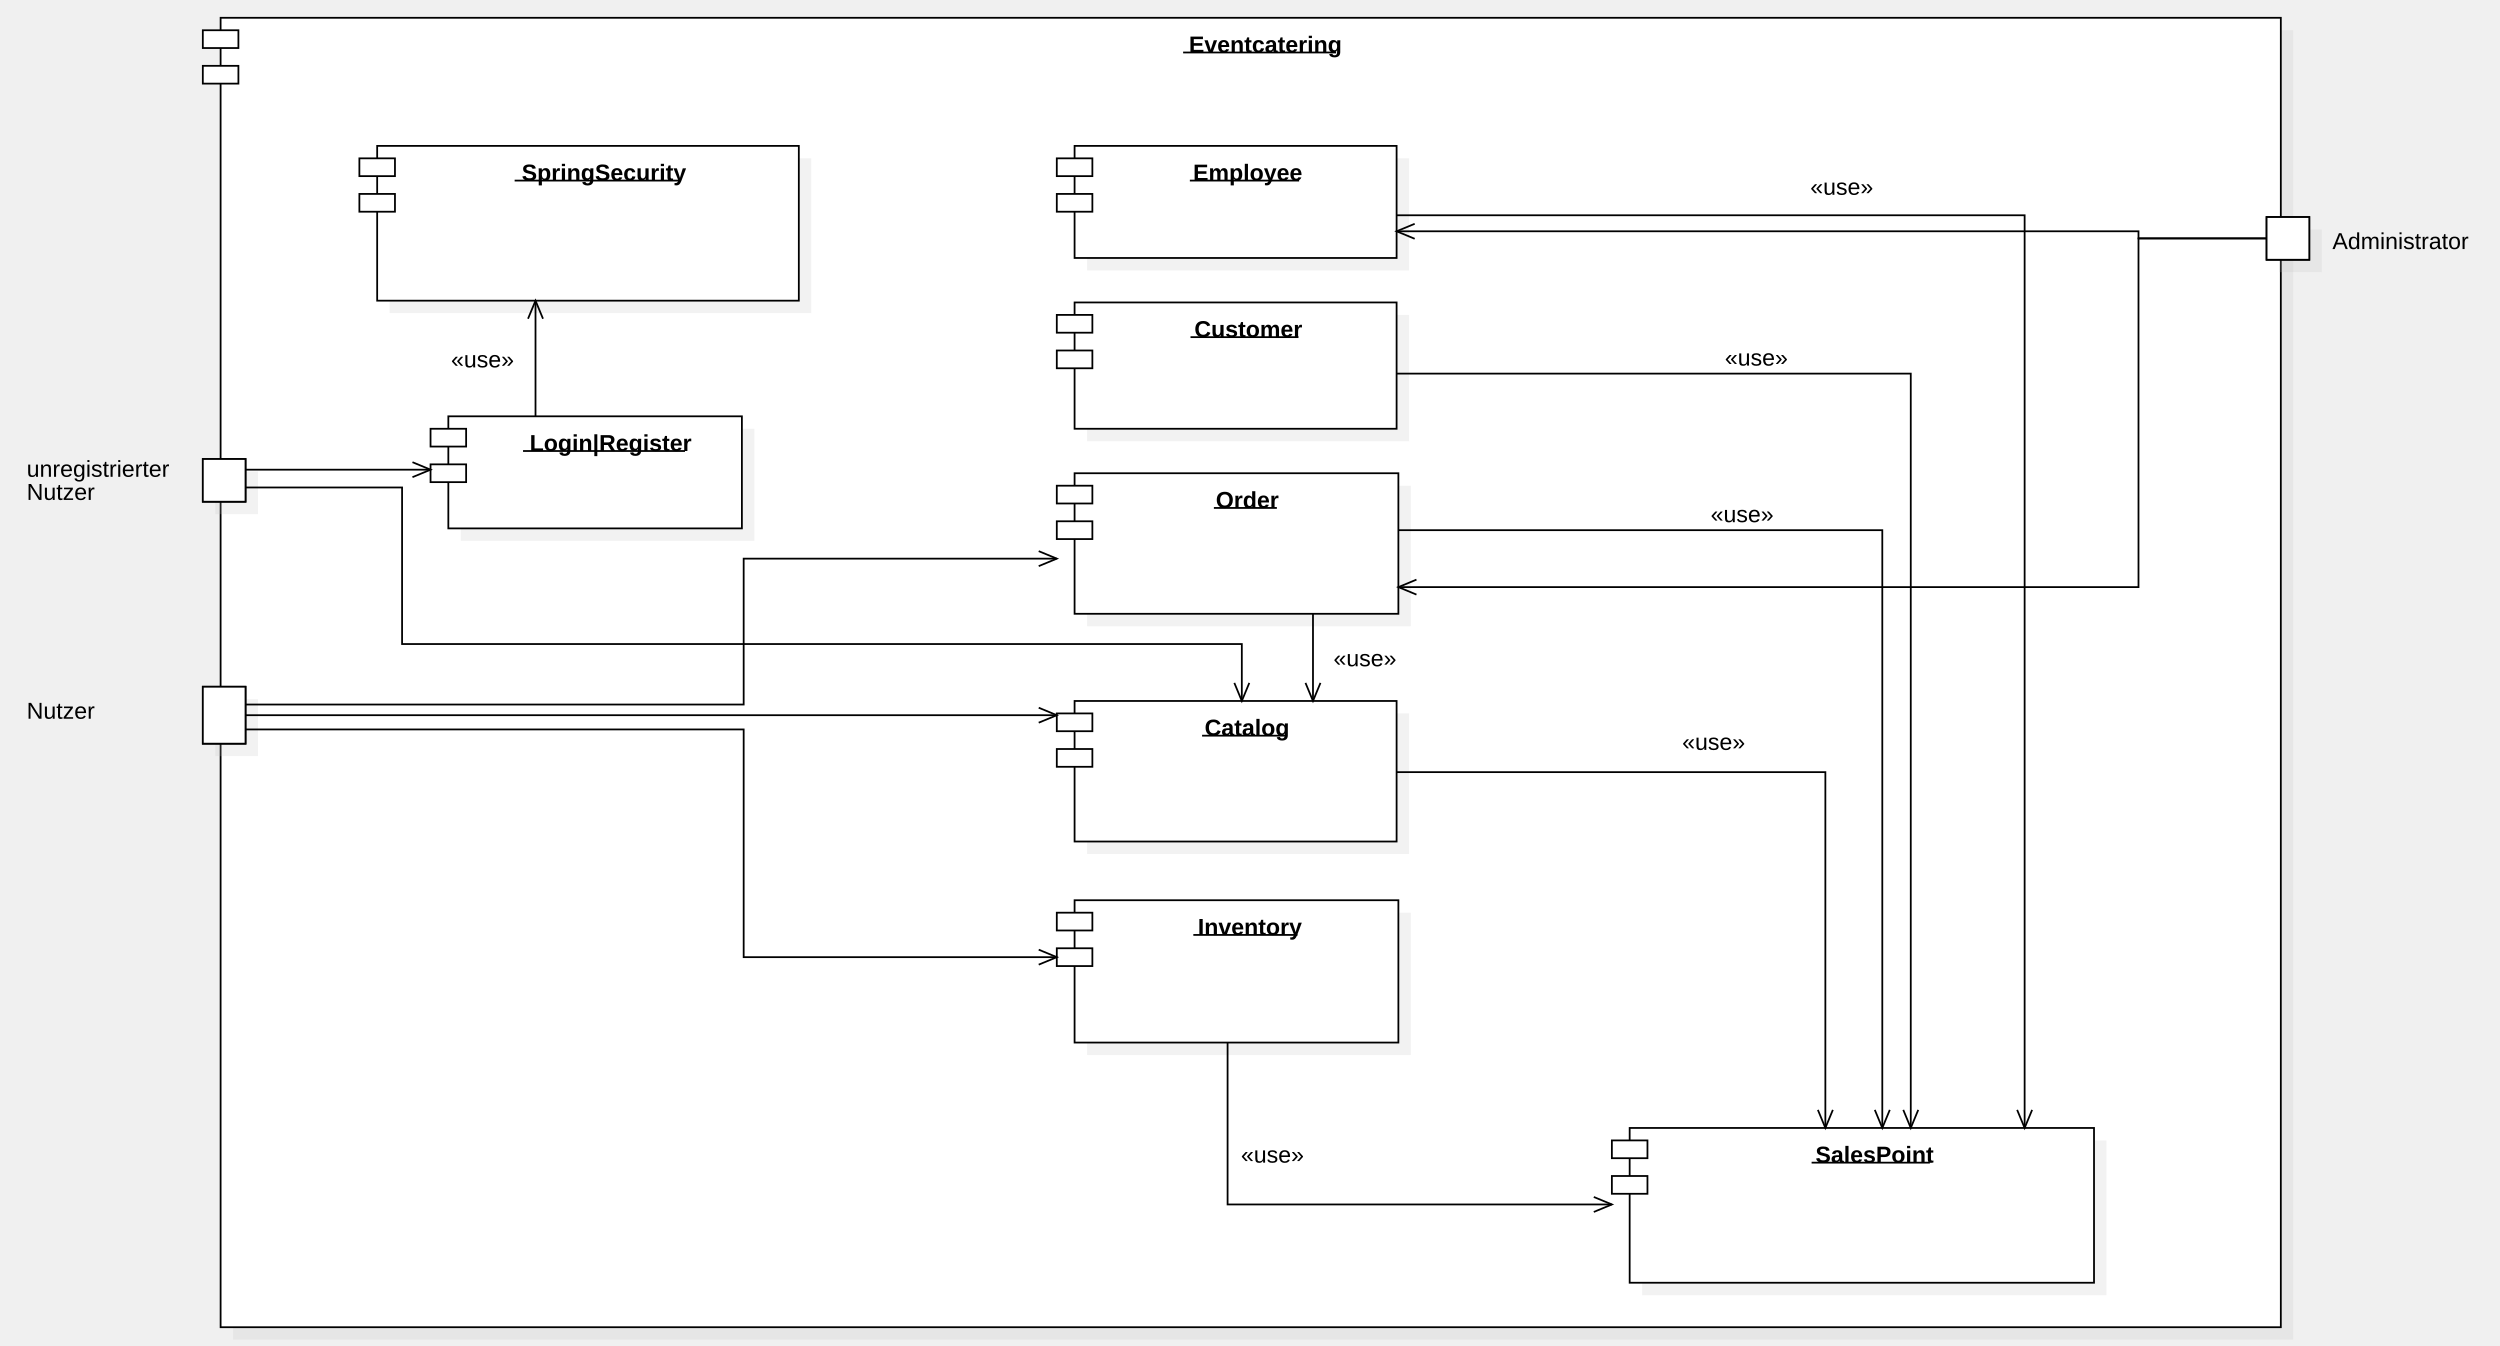
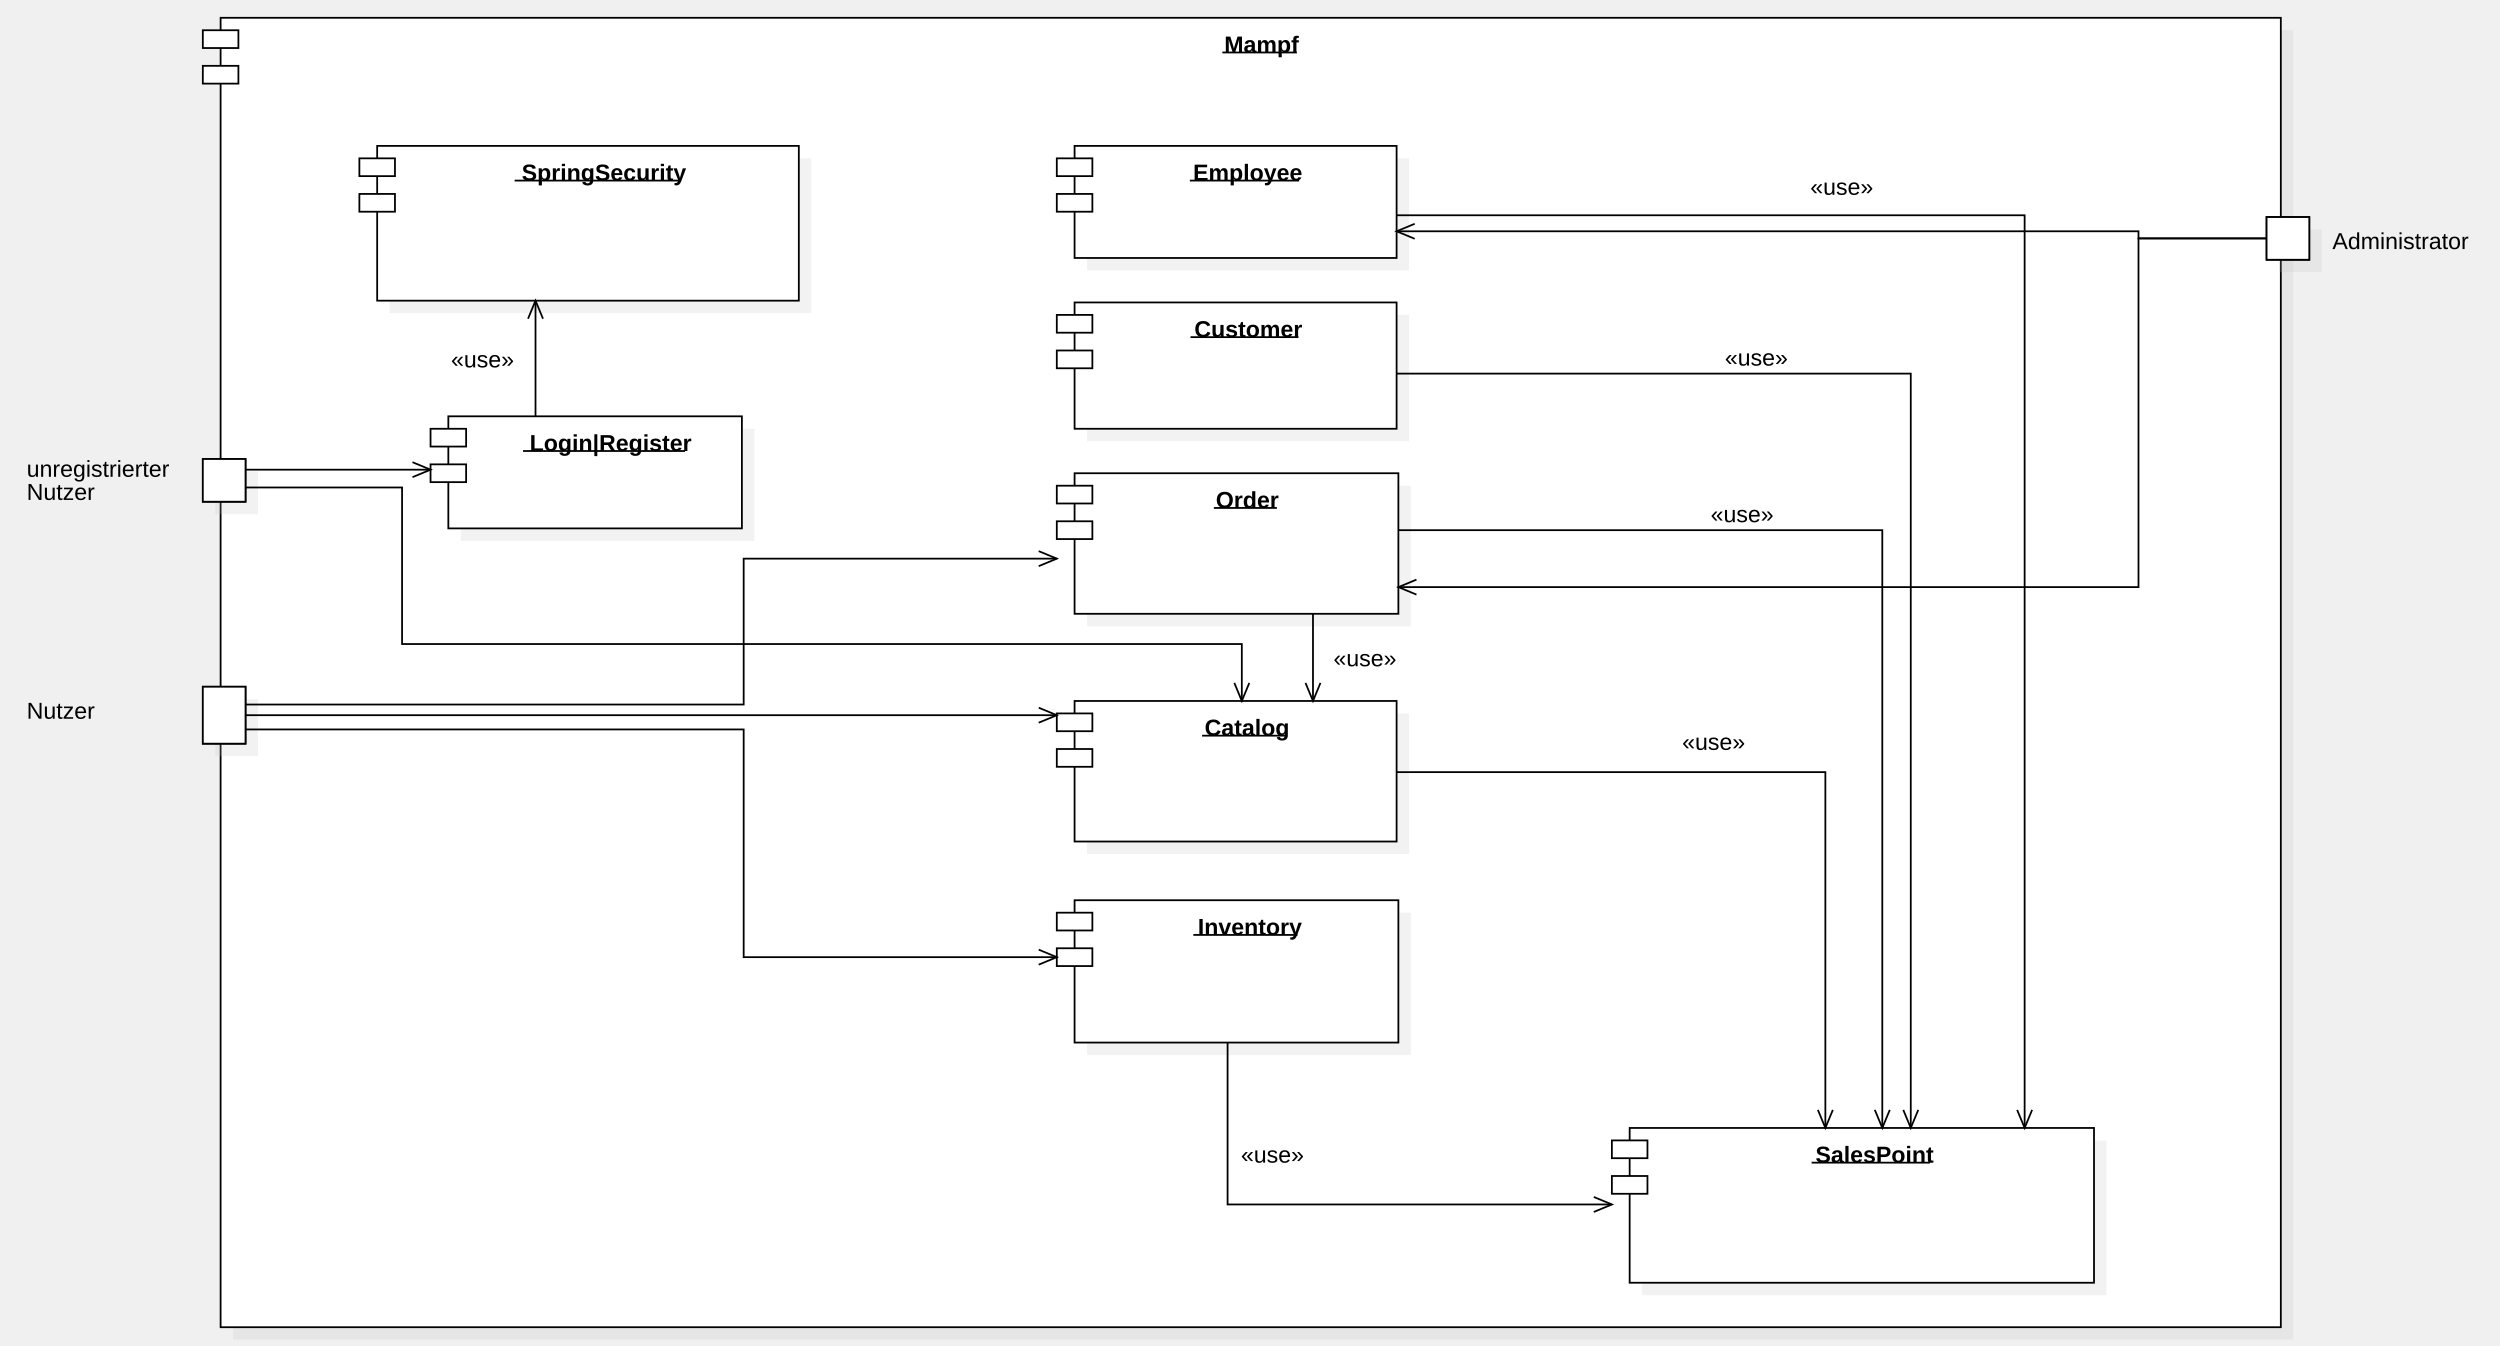
<svg xmlns="http://www.w3.org/2000/svg" version="1.1" width="1405.196" height="756">
  <defs />
  <g>
    <g transform="translate(-14,-70) scale(1,1)">
      <rect fill="#C0C0C0" stroke="none" x="145" y="87" width="1158" height="736" opacity="0.2" />
    </g>
    <g transform="translate(-14,-70) scale(1,1)">
      <rect fill="#ffffff" stroke="none" x="138" y="80" width="1158" height="736" />
    </g>
    <g transform="translate(-14,-70) scale(1,1)">
      <path fill="none" stroke="#000000" d="M 138 80 L 1296 80 L 1296 816 L 138 816 L 138 80 Z Z" stroke-miterlimit="10" />
    </g>
    <g transform="translate(-14,-70) scale(1,1)">
      <rect fill="#ffffff" stroke="none" x="128" y="87" width="20" height="10" />
    </g>
    <g transform="translate(-14,-70) scale(1,1)">
      <path fill="none" stroke="#000000" d="M 128 87 L 148 87 L 148 97 L 128 97 L 128 87 Z Z" stroke-miterlimit="10" />
    </g>
    <g transform="translate(-14,-70) scale(1,1)">
      <rect fill="#ffffff" stroke="none" x="128" y="107" width="20" height="10" />
    </g>
    <g transform="translate(-14,-70) scale(1,1)">
      <path fill="none" stroke="#000000" d="M 128 107 L 148 107 L 148 117 L 128 117 L 128 107 Z Z" stroke-miterlimit="10" />
    </g>
    <g transform="translate(-14,-70) scale(1,1)">
      <g>
        <path fill="none" stroke="none" />
-         <text fill="#000000" stroke="none" font-family="Arial" font-size="13px" font-style="normal" font-weight="bold" text-decoration="none" x="682.254" y="99.5">Eventcatering</text>
-         <path fill="none" stroke="#000000" d="M 764.986 99.5 L 679.014 99.5" stroke-miterlimit="10" />
+         <text fill="#000000" stroke="none" font-family="Arial" font-size="13px" font-style="normal" font-weight="bold" text-decoration="none" x="702.135" y="99.5">Mampf</text>
+         <path fill="none" stroke="#000000" d="M 742.944 99.5 L 701.056 99.5" stroke-miterlimit="10" />
      </g>
    </g>
    <g transform="translate(-14,-70) scale(1,1)">
      <rect fill="#C0C0C0" stroke="none" x="937" y="711" width="261" height="87" opacity="0.2" />
    </g>
    <g transform="translate(-14,-70) scale(1,1)">
      <rect fill="#ffffff" stroke="none" x="930" y="704" width="261" height="87" />
    </g>
    <g transform="translate(-14,-70) scale(1,1)">
      <path fill="none" stroke="#000000" d="M 930 704 L 1191 704 L 1191 791 L 930 791 L 930 704 Z Z" stroke-miterlimit="10" />
    </g>
    <g transform="translate(-14,-70) scale(1,1)">
      <rect fill="#ffffff" stroke="none" x="920" y="711" width="20" height="10" />
    </g>
    <g transform="translate(-14,-70) scale(1,1)">
      <path fill="none" stroke="#000000" d="M 920 711 L 940 711 L 940 721 L 920 721 L 920 711 Z Z" stroke-miterlimit="10" />
    </g>
    <g transform="translate(-14,-70) scale(1,1)">
      <rect fill="#ffffff" stroke="none" x="920" y="731" width="20" height="10" />
    </g>
    <g transform="translate(-14,-70) scale(1,1)">
      <path fill="none" stroke="#000000" d="M 920 731 L 940 731 L 940 741 L 920 741 L 920 731 Z Z" stroke-miterlimit="10" />
    </g>
    <g transform="translate(-14,-70) scale(1,1)">
      <g>
        <path fill="none" stroke="none" />
        <text fill="#000000" stroke="none" font-family="Arial" font-size="13px" font-style="normal" font-weight="bold" text-decoration="none" x="1034.425" y="723.5">SalesPoint</text>
        <path fill="none" stroke="#000000" d="M 1098.733 723.5 L 1032.267 723.5" stroke-miterlimit="10" />
      </g>
    </g>
    <g transform="translate(-14,-70) scale(1,1)">
      <rect fill="#C0C0C0" stroke="none" x="233" y="159" width="237" height="87" opacity="0.2" />
    </g>
    <g transform="translate(-14,-70) scale(1,1)">
      <rect fill="#ffffff" stroke="none" x="226" y="152" width="237" height="87" />
    </g>
    <g transform="translate(-14,-70) scale(1,1)">
      <path fill="none" stroke="#000000" d="M 226 152 L 463 152 L 463 239 L 226 239 L 226 152 Z Z" stroke-miterlimit="10" />
    </g>
    <g transform="translate(-14,-70) scale(1,1)">
      <rect fill="#ffffff" stroke="none" x="216" y="159" width="20" height="10" />
    </g>
    <g transform="translate(-14,-70) scale(1,1)">
      <path fill="none" stroke="#000000" d="M 216 159 L 236 159 L 236 169 L 216 169 L 216 159 Z Z" stroke-miterlimit="10" />
    </g>
    <g transform="translate(-14,-70) scale(1,1)">
      <rect fill="#ffffff" stroke="none" x="216" y="179" width="20" height="10" />
    </g>
    <g transform="translate(-14,-70) scale(1,1)">
      <path fill="none" stroke="#000000" d="M 216 179 L 236 179 L 236 189 L 216 189 L 216 179 Z Z" stroke-miterlimit="10" />
    </g>
    <g transform="translate(-14,-70) scale(1,1)">
      <g>
        <path fill="none" stroke="none" />
        <text fill="#000000" stroke="none" font-family="Arial" font-size="13px" font-style="normal" font-weight="bold" text-decoration="none" x="307.231" y="171.5">SpringSecurity</text>
        <path fill="none" stroke="#000000" d="M 395.733 171.5 L 303.267 171.5" stroke-miterlimit="10" />
      </g>
    </g>
    <g transform="translate(-14,-70) scale(1,1)">
      <g>
        <path fill="none" stroke="none" />
        <text fill="#000000" stroke="none" font-family="Arial" font-size="13px" font-style="normal" font-weight="normal" text-decoration="none" x="29" y="338">unregistrierter</text>
        <text fill="#000000" stroke="none" font-family="Arial" font-size="13px" font-style="normal" font-weight="normal" text-decoration="none" x="29" y="351">Nutzer</text>
      </g>
    </g>
    <g transform="translate(-14,-70) scale(1,1)">
      <g>
        <path fill="none" stroke="none" />
        <text fill="#000000" stroke="none" font-family="Arial" font-size="13px" font-style="normal" font-weight="normal" text-decoration="none" x="29" y="474">Nutzer</text>
      </g>
    </g>
    <g transform="translate(-14,-70) scale(1,1)">
      <g>
        <path fill="none" stroke="none" />
        <text fill="#000000" stroke="none" font-family="Arial" font-size="13px" font-style="normal" font-weight="normal" text-decoration="none" x="1325" y="210">Administrator</text>
      </g>
    </g>
    <g transform="translate(-14,-70) scale(1,1)">
      <rect fill="#C0C0C0" stroke="none" x="273" y="311" width="165" height="63" opacity="0.2" />
    </g>
    <g transform="translate(-14,-70) scale(1,1)">
      <rect fill="#ffffff" stroke="none" x="266" y="304" width="165" height="63" />
    </g>
    <g transform="translate(-14,-70) scale(1,1)">
      <path fill="none" stroke="#000000" d="M 266 304 L 431 304 L 431 367 L 266 367 L 266 304 Z Z" stroke-miterlimit="10" />
    </g>
    <g transform="translate(-14,-70) scale(1,1)">
      <rect fill="#ffffff" stroke="none" x="256" y="311" width="20" height="10" />
    </g>
    <g transform="translate(-14,-70) scale(1,1)">
      <path fill="none" stroke="#000000" d="M 256 311 L 276 311 L 276 321 L 256 321 L 256 311 Z Z" stroke-miterlimit="10" />
    </g>
    <g transform="translate(-14,-70) scale(1,1)">
      <rect fill="#ffffff" stroke="none" x="256" y="331" width="20" height="10" />
    </g>
    <g transform="translate(-14,-70) scale(1,1)">
      <path fill="none" stroke="#000000" d="M 256 331 L 276 331 L 276 341 L 256 341 L 256 331 Z Z" stroke-miterlimit="10" />
    </g>
    <g transform="translate(-14,-70) scale(1,1)">
      <g>
        <path fill="none" stroke="none" />
        <text fill="#000000" stroke="none" font-family="Arial" font-size="13px" font-style="normal" font-weight="bold" text-decoration="none" x="311.704" y="323.5">Login|Register</text>
        <path fill="none" stroke="#000000" d="M 399.016 323.5 L 307.984 323.5" stroke-miterlimit="10" />
      </g>
    </g>
    <g transform="translate(-14,-70) scale(1,1)">
      <rect fill="#C0C0C0" stroke="none" x="135" y="335" width="24" height="24" opacity="0.2" />
    </g>
    <g transform="translate(-14,-70) scale(1,1)">
      <rect fill="#ffffff" stroke="none" x="128" y="328" width="24" height="24" />
    </g>
    <g transform="translate(-14,-70) scale(1,1)">
      <path fill="none" stroke="#000000" d="M 128 328 L 152 328 L 152 352 L 128 352 L 128 328 Z Z" stroke-miterlimit="10" />
    </g>
    <g transform="translate(-14,-70) scale(1,1)">
      <rect fill="#ffffff" stroke="none" x="128" y="328" width="24" height="24" />
    </g>
    <g transform="translate(-14,-70) scale(1,1)">
      <path fill="none" stroke="#000000" d="M 128 328 L 152 328 L 152 352 L 128 352 L 128 328 Z Z" stroke-miterlimit="10" />
    </g>
    <g transform="translate(-14,-70) scale(1,1)">
      <g>
        <path fill="none" stroke="none" />
        <text fill="#000000" stroke="none" font-family="Arial" font-size="13px" font-style="normal" font-weight="bold" text-decoration="none" x="140" y="347.5" />
        <path fill="none" stroke="#000000" d="M 140 347.5 L 140 347.5" stroke-miterlimit="10" />
      </g>
    </g>
    <g transform="translate(-14,-70) scale(1,1)">
      <rect fill="#C0C0C0" stroke="none" x="135" y="463" width="24" height="32" opacity="0.2" />
    </g>
    <g transform="translate(-14,-70) scale(1,1)">
      <rect fill="#ffffff" stroke="none" x="128" y="456" width="24" height="32" />
    </g>
    <g transform="translate(-14,-70) scale(1,1)">
      <path fill="none" stroke="#000000" d="M 128 456 L 152 456 L 152 488 L 128 488 L 128 456 Z Z" stroke-miterlimit="10" />
    </g>
    <g transform="translate(-14,-70) scale(1,1)">
      <rect fill="#ffffff" stroke="none" x="128" y="456" width="24" height="32" />
    </g>
    <g transform="translate(-14,-70) scale(1,1)">
      <path fill="none" stroke="#000000" d="M 128 456 L 152 456 L 152 488 L 128 488 L 128 456 Z Z" stroke-miterlimit="10" />
    </g>
    <g transform="translate(-14,-70) scale(1,1)">
      <g>
        <path fill="none" stroke="none" />
        <text fill="#000000" stroke="none" font-family="Arial" font-size="13px" font-style="normal" font-weight="bold" text-decoration="none" x="140" y="475.5" />
        <path fill="none" stroke="#000000" d="M 140 475.5 L 140 475.5" stroke-miterlimit="10" />
      </g>
    </g>
    <g transform="translate(-14,-70) scale(1,1)">
      <rect fill="#C0C0C0" stroke="none" x="1295" y="199" width="24" height="24" opacity="0.2" />
    </g>
    <g transform="translate(-14,-70) scale(1,1)">
      <rect fill="#ffffff" stroke="none" x="1288" y="192" width="24" height="24" />
    </g>
    <g transform="translate(-14,-70) scale(1,1)">
      <path fill="none" stroke="#000000" d="M 1288 192 L 1312 192 L 1312 216 L 1288 216 L 1288 192 Z Z" stroke-miterlimit="10" />
    </g>
    <g transform="translate(-14,-70) scale(1,1)">
      <rect fill="#ffffff" stroke="none" x="1288" y="192" width="24" height="24" />
    </g>
    <g transform="translate(-14,-70) scale(1,1)">
      <path fill="none" stroke="#000000" d="M 1288 192 L 1312 192 L 1312 216 L 1288 216 L 1288 192 Z Z" stroke-miterlimit="10" />
    </g>
    <g transform="translate(-14,-70) scale(1,1)">
      <g>
        <path fill="none" stroke="none" />
        <text fill="#000000" stroke="none" font-family="Arial" font-size="13px" font-style="normal" font-weight="bold" text-decoration="none" x="1300" y="211.5" />
        <path fill="none" stroke="#000000" d="M 1300 211.5 L 1300 211.5" stroke-miterlimit="10" />
      </g>
    </g>
    <g transform="translate(-14,-70) scale(1,1)">
      <path fill="none" stroke="#000000" d="M 152 334 L 256 334" stroke-miterlimit="10" />
    </g>
    <g transform="translate(-14,-70) scale(1,1)">
      <path fill="none" stroke="#000000" d="M 245.837 338.21 L 256 334 L 245.837 329.79" stroke-miterlimit="10" />
    </g>
    <g transform="translate(-14,-70) scale(1,1)">
      <path fill="none" stroke="#000000" d="M 315 304 L 315 239" stroke-miterlimit="10" />
    </g>
    <g transform="translate(-14,-70) scale(1,1)">
      <path fill="none" stroke="#000000" d="M 319.21 249.163 L 315 239 L 310.79 249.163" stroke-miterlimit="10" />
    </g>
    <g transform="translate(-14,-70) scale(1,1)">
      <g>
        <path fill="none" stroke="none" />
        <text fill="#000000" stroke="none" font-family="Arial" font-size="13px" font-style="normal" font-weight="normal" text-decoration="none" x="267.5" y="276.5">«use»</text>
      </g>
    </g>
    <g transform="translate(-14,-70) scale(1,1)">
      <rect fill="#C0C0C0" stroke="none" x="625" y="471" width="181" height="79" opacity="0.2" />
    </g>
    <g transform="translate(-14,-70) scale(1,1)">
      <rect fill="#ffffff" stroke="none" x="618" y="464" width="181" height="79" />
    </g>
    <g transform="translate(-14,-70) scale(1,1)">
      <path fill="none" stroke="#000000" d="M 618 464 L 799 464 L 799 543 L 618 543 L 618 464 Z Z" stroke-miterlimit="10" />
    </g>
    <g transform="translate(-14,-70) scale(1,1)">
      <rect fill="#ffffff" stroke="none" x="608" y="471" width="20" height="10" />
    </g>
    <g transform="translate(-14,-70) scale(1,1)">
      <path fill="none" stroke="#000000" d="M 608 471 L 628 471 L 628 481 L 608 481 L 608 471 Z Z" stroke-miterlimit="10" />
    </g>
    <g transform="translate(-14,-70) scale(1,1)">
      <rect fill="#ffffff" stroke="none" x="608" y="491" width="20" height="10" />
    </g>
    <g transform="translate(-14,-70) scale(1,1)">
      <path fill="none" stroke="#000000" d="M 608 491 L 628 491 L 628 501 L 608 501 L 608 491 Z Z" stroke-miterlimit="10" />
    </g>
    <g transform="translate(-14,-70) scale(1,1)">
      <g>
        <path fill="none" stroke="none" />
        <text fill="#000000" stroke="none" font-family="Arial" font-size="13px" font-style="normal" font-weight="bold" text-decoration="none" x="691.096" y="483.5">Catalog</text>
        <path fill="none" stroke="#000000" d="M 737.335 483.5 L 689.665 483.5" stroke-miterlimit="10" />
      </g>
    </g>
    <g transform="translate(-14,-70) scale(1,1)">
      <rect fill="#C0C0C0" stroke="none" x="625" y="583" width="182" height="80" opacity="0.2" />
    </g>
    <g transform="translate(-14,-70) scale(1,1)">
      <rect fill="#ffffff" stroke="none" x="618" y="576" width="182" height="80" />
    </g>
    <g transform="translate(-14,-70) scale(1,1)">
      <path fill="none" stroke="#000000" d="M 618 576 L 800 576 L 800 656 L 618 656 L 618 576 Z Z" stroke-miterlimit="10" />
    </g>
    <g transform="translate(-14,-70) scale(1,1)">
      <rect fill="#ffffff" stroke="none" x="608" y="583" width="20" height="10" />
    </g>
    <g transform="translate(-14,-70) scale(1,1)">
      <path fill="none" stroke="#000000" d="M 608 583 L 628 583 L 628 593 L 608 593 L 608 583 Z Z" stroke-miterlimit="10" />
    </g>
    <g transform="translate(-14,-70) scale(1,1)">
      <rect fill="#ffffff" stroke="none" x="608" y="603" width="20" height="10" />
    </g>
    <g transform="translate(-14,-70) scale(1,1)">
      <path fill="none" stroke="#000000" d="M 608 603 L 628 603 L 628 613 L 608 613 L 608 603 Z Z" stroke-miterlimit="10" />
    </g>
    <g transform="translate(-14,-70) scale(1,1)">
      <g>
        <path fill="none" stroke="none" />
        <text fill="#000000" stroke="none" font-family="Arial" font-size="13px" font-style="normal" font-weight="bold" text-decoration="none" x="687.264" y="595.5">Inventory</text>
        <path fill="none" stroke="#000000" d="M 743.256 595.5 L 684.744 595.5" stroke-miterlimit="10" />
      </g>
    </g>
    <g transform="translate(-14,-70) scale(1,1)">
      <rect fill="#C0C0C0" stroke="none" x="625" y="343" width="182" height="79" opacity="0.2" />
    </g>
    <g transform="translate(-14,-70) scale(1,1)">
      <rect fill="#ffffff" stroke="none" x="618" y="336" width="182" height="79" />
    </g>
    <g transform="translate(-14,-70) scale(1,1)">
      <path fill="none" stroke="#000000" d="M 618 336 L 800 336 L 800 415 L 618 415 L 618 336 Z Z" stroke-miterlimit="10" />
    </g>
    <g transform="translate(-14,-70) scale(1,1)">
      <rect fill="#ffffff" stroke="none" x="608" y="343" width="20" height="10" />
    </g>
    <g transform="translate(-14,-70) scale(1,1)">
      <path fill="none" stroke="#000000" d="M 608 343 L 628 343 L 628 353 L 608 353 L 608 343 Z Z" stroke-miterlimit="10" />
    </g>
    <g transform="translate(-14,-70) scale(1,1)">
      <rect fill="#ffffff" stroke="none" x="608" y="363" width="20" height="10" />
    </g>
    <g transform="translate(-14,-70) scale(1,1)">
      <path fill="none" stroke="#000000" d="M 608 363 L 628 363 L 628 373 L 608 373 L 608 363 Z Z" stroke-miterlimit="10" />
    </g>
    <g transform="translate(-14,-70) scale(1,1)">
      <g>
        <path fill="none" stroke="none" />
        <text fill="#000000" stroke="none" font-family="Arial" font-size="13px" font-style="normal" font-weight="bold" text-decoration="none" x="697.385" y="355.5">Order</text>
        <path fill="none" stroke="#000000" d="M 731.7 355.5 L 696.3 355.5" stroke-miterlimit="10" />
      </g>
    </g>
    <g transform="translate(-14,-70) scale(1,1)">
      <rect fill="#C0C0C0" stroke="none" x="625" y="247" width="181" height="71" opacity="0.2" />
    </g>
    <g transform="translate(-14,-70) scale(1,1)">
      <rect fill="#ffffff" stroke="none" x="618" y="240" width="181" height="71" />
    </g>
    <g transform="translate(-14,-70) scale(1,1)">
      <path fill="none" stroke="#000000" d="M 618 240 L 799 240 L 799 311 L 618 311 L 618 240 Z Z" stroke-miterlimit="10" />
    </g>
    <g transform="translate(-14,-70) scale(1,1)">
      <rect fill="#ffffff" stroke="none" x="608" y="247" width="20" height="10" />
    </g>
    <g transform="translate(-14,-70) scale(1,1)">
      <path fill="none" stroke="#000000" d="M 608 247 L 628 247 L 628 257 L 608 257 L 608 247 Z Z" stroke-miterlimit="10" />
    </g>
    <g transform="translate(-14,-70) scale(1,1)">
      <rect fill="#ffffff" stroke="none" x="608" y="267" width="20" height="10" />
    </g>
    <g transform="translate(-14,-70) scale(1,1)">
      <path fill="none" stroke="#000000" d="M 608 267 L 628 267 L 628 277 L 608 277 L 608 267 Z Z" stroke-miterlimit="10" />
    </g>
    <g transform="translate(-14,-70) scale(1,1)">
      <g>
        <path fill="none" stroke="none" />
        <text fill="#000000" stroke="none" font-family="Arial" font-size="13px" font-style="normal" font-weight="bold" text-decoration="none" x="685.326" y="259.5">Customer</text>
        <path fill="none" stroke="#000000" d="M 743.839 259.5 L 683.161 259.5" stroke-miterlimit="10" />
      </g>
    </g>
    <g transform="translate(-14,-70) scale(1,1)">
      <path fill="none" stroke="#000000" d="M 799 504 L 1040 504 L 1040 704" stroke-miterlimit="10" />
    </g>
    <g transform="translate(-14,-70) scale(1,1)">
      <path fill="none" stroke="#000000" d="M 1035.79 693.837 L 1040 704 L 1044.21 693.837" stroke-miterlimit="10" />
    </g>
    <g transform="translate(-14,-70) scale(1,1)">
      <g>
        <path fill="none" stroke="none" />
        <text fill="#000000" stroke="none" font-family="Arial" font-size="13px" font-style="normal" font-weight="normal" text-decoration="none" x="959.5" y="491.5">«use»</text>
      </g>
    </g>
    <g transform="translate(-14,-70) scale(1,1)">
      <path fill="none" stroke="#000000" d="M 799 280 L 1088 280 L 1088 704" stroke-miterlimit="10" />
    </g>
    <g transform="translate(-14,-70) scale(1,1)">
      <path fill="none" stroke="#000000" d="M 1083.79 693.837 L 1088 704 L 1092.21 693.837" stroke-miterlimit="10" />
    </g>
    <g transform="translate(-14,-70) scale(1,1)">
      <g>
        <path fill="none" stroke="none" />
        <text fill="#000000" stroke="none" font-family="Arial" font-size="13px" font-style="normal" font-weight="normal" text-decoration="none" x="983.5" y="275.5">«use»</text>
      </g>
    </g>
    <g transform="translate(-14,-70) scale(1,1)">
      <path fill="none" stroke="#000000" d="M 800 368 L 1072 368 L 1072 704" stroke-miterlimit="10" />
    </g>
    <g transform="translate(-14,-70) scale(1,1)">
      <path fill="none" stroke="#000000" d="M 1067.79 693.837 L 1072 704 L 1076.21 693.837" stroke-miterlimit="10" />
    </g>
    <g transform="translate(-14,-70) scale(1,1)">
      <g>
        <path fill="none" stroke="none" />
        <text fill="#000000" stroke="none" font-family="Arial" font-size="13px" font-style="normal" font-weight="normal" text-decoration="none" x="975.5" y="363.5">«use»</text>
      </g>
    </g>
    <g transform="translate(-14,-70) scale(1,1)">
      <path fill="none" stroke="#000000" d="M 152 480 L 432 480 L 432 608 L 608 608" stroke-miterlimit="10" />
    </g>
    <g transform="translate(-14,-70) scale(1,1)">
      <path fill="none" stroke="#000000" d="M 597.837 612.21 L 608 608 L 597.837 603.79" stroke-miterlimit="10" />
    </g>
    <g transform="translate(-14,-70) scale(1,1)">
      <path fill="none" stroke="#000000" d="M 152 466 L 432 466 L 432 384 L 608 384" stroke-miterlimit="10" />
    </g>
    <g transform="translate(-14,-70) scale(1,1)">
      <path fill="none" stroke="#000000" d="M 597.837 388.21 L 608 384 L 597.837 379.79" stroke-miterlimit="10" />
    </g>
    <g transform="translate(-14,-70) scale(1,1)">
      <path fill="none" stroke="#000000" d="M 152 472 L 608 472" stroke-miterlimit="10" />
    </g>
    <g transform="translate(-14,-70) scale(1,1)">
      <path fill="none" stroke="#000000" d="M 597.837 476.21 L 608 472 L 597.837 467.79" stroke-miterlimit="10" />
    </g>
    <g transform="translate(-14,-70) scale(1,1)">
      <path fill="none" stroke="#000000" d="M 152 344 L 240 344 L 240 432 L 712 432 L 712 464" stroke-miterlimit="10" />
    </g>
    <g transform="translate(-14,-70) scale(1,1)">
      <path fill="none" stroke="#000000" d="M 707.79 453.837 L 712 464 L 716.21 453.837" stroke-miterlimit="10" />
    </g>
    <g transform="translate(-14,-70) scale(1,1)">
      <path fill="none" stroke="#000000" d="M 752 415 L 752 464" stroke-miterlimit="10" />
    </g>
    <g transform="translate(-14,-70) scale(1,1)">
      <path fill="none" stroke="#000000" d="M 747.79 453.837 L 752 464 L 756.21 453.837" stroke-miterlimit="10" />
    </g>
    <g transform="translate(-14,-70) scale(1,1)">
      <g>
        <path fill="none" stroke="none" />
        <text fill="#000000" stroke="none" font-family="Arial" font-size="13px" font-style="normal" font-weight="normal" text-decoration="none" x="763.5" y="444.5">«use»</text>
      </g>
    </g>
    <g transform="translate(-14,-70) scale(1,1)">
      <path fill="none" stroke="#000000" d="M 1288 204 L 1216 204 L 1216 400 L 800 400" stroke-miterlimit="10" />
    </g>
    <g transform="translate(-14,-70) scale(1,1)">
      <path fill="none" stroke="#000000" d="M 810.163 395.79 L 800 400 L 810.163 404.21" stroke-miterlimit="10" />
    </g>
    <g transform="translate(-14,-70) scale(1,1)">
      <path fill="none" stroke="#000000" d="M 704 656 L 704 747 L 920 747" stroke-miterlimit="10" />
    </g>
    <g transform="translate(-14,-70) scale(1,1)">
      <path fill="none" stroke="#000000" d="M 909.837 751.21 L 920 747 L 909.837 742.79" stroke-miterlimit="10" />
    </g>
    <g transform="translate(-14,-70) scale(1,1)">
      <g>
        <path fill="none" stroke="none" />
        <text fill="#000000" stroke="none" font-family="Arial" font-size="13px" font-style="normal" font-weight="normal" text-decoration="none" x="711.5" y="723.5">«use»</text>
      </g>
    </g>
    <g transform="translate(-14,-70) scale(1,1)">
      <rect fill="#C0C0C0" stroke="none" x="625" y="159" width="181" height="63" opacity="0.2" />
    </g>
    <g transform="translate(-14,-70) scale(1,1)">
      <rect fill="#ffffff" stroke="none" x="618" y="152" width="181" height="63" />
    </g>
    <g transform="translate(-14,-70) scale(1,1)">
      <path fill="none" stroke="#000000" d="M 618 152 L 799 152 L 799 215 L 618 215 L 618 152 Z Z" stroke-miterlimit="10" />
    </g>
    <g transform="translate(-14,-70) scale(1,1)">
      <rect fill="#ffffff" stroke="none" x="608" y="159" width="20" height="10" />
    </g>
    <g transform="translate(-14,-70) scale(1,1)">
      <path fill="none" stroke="#000000" d="M 608 159 L 628 159 L 628 169 L 608 169 L 608 159 Z Z" stroke-miterlimit="10" />
    </g>
    <g transform="translate(-14,-70) scale(1,1)">
      <rect fill="#ffffff" stroke="none" x="608" y="179" width="20" height="10" />
    </g>
    <g transform="translate(-14,-70) scale(1,1)">
      <path fill="none" stroke="#000000" d="M 608 179 L 628 179 L 628 189 L 608 189 L 608 179 Z Z" stroke-miterlimit="10" />
    </g>
    <g transform="translate(-14,-70) scale(1,1)">
      <g>
        <path fill="none" stroke="none" />
        <text fill="#000000" stroke="none" font-family="Arial" font-size="13px" font-style="normal" font-weight="bold" text-decoration="none" x="684.596" y="171.5">Employee</text>
        <path fill="none" stroke="#000000" d="M 744.207 171.5 L 682.793 171.5" stroke-miterlimit="10" />
      </g>
    </g>
    <g transform="translate(-14,-70) scale(1,1)">
      <path fill="none" stroke="#000000" d="M 799 191 L 1152 191 L 1152 704" stroke-miterlimit="10" />
    </g>
    <g transform="translate(-14,-70) scale(1,1)">
      <path fill="none" stroke="#000000" d="M 1147.79 693.837 L 1152 704 L 1156.21 693.837" stroke-miterlimit="10" />
    </g>
    <g transform="translate(-14,-70) scale(1,1)">
      <g>
        <path fill="none" stroke="none" />
        <text fill="#000000" stroke="none" font-family="Arial" font-size="13px" font-style="normal" font-weight="normal" text-decoration="none" x="1031.5" y="179.5">«use»</text>
      </g>
    </g>
    <g transform="translate(-14,-70) scale(1,1)">
      <path fill="none" stroke="#000000" d="M 1288 204 L 1216 204 L 1216 200 L 799 200" stroke-miterlimit="10" />
    </g>
    <g transform="translate(-14,-70) scale(1,1)">
      <path fill="none" stroke="#000000" d="M 809.163 195.79 L 799 200 L 809.163 204.21" stroke-miterlimit="10" />
    </g>
  </g>
</svg>
